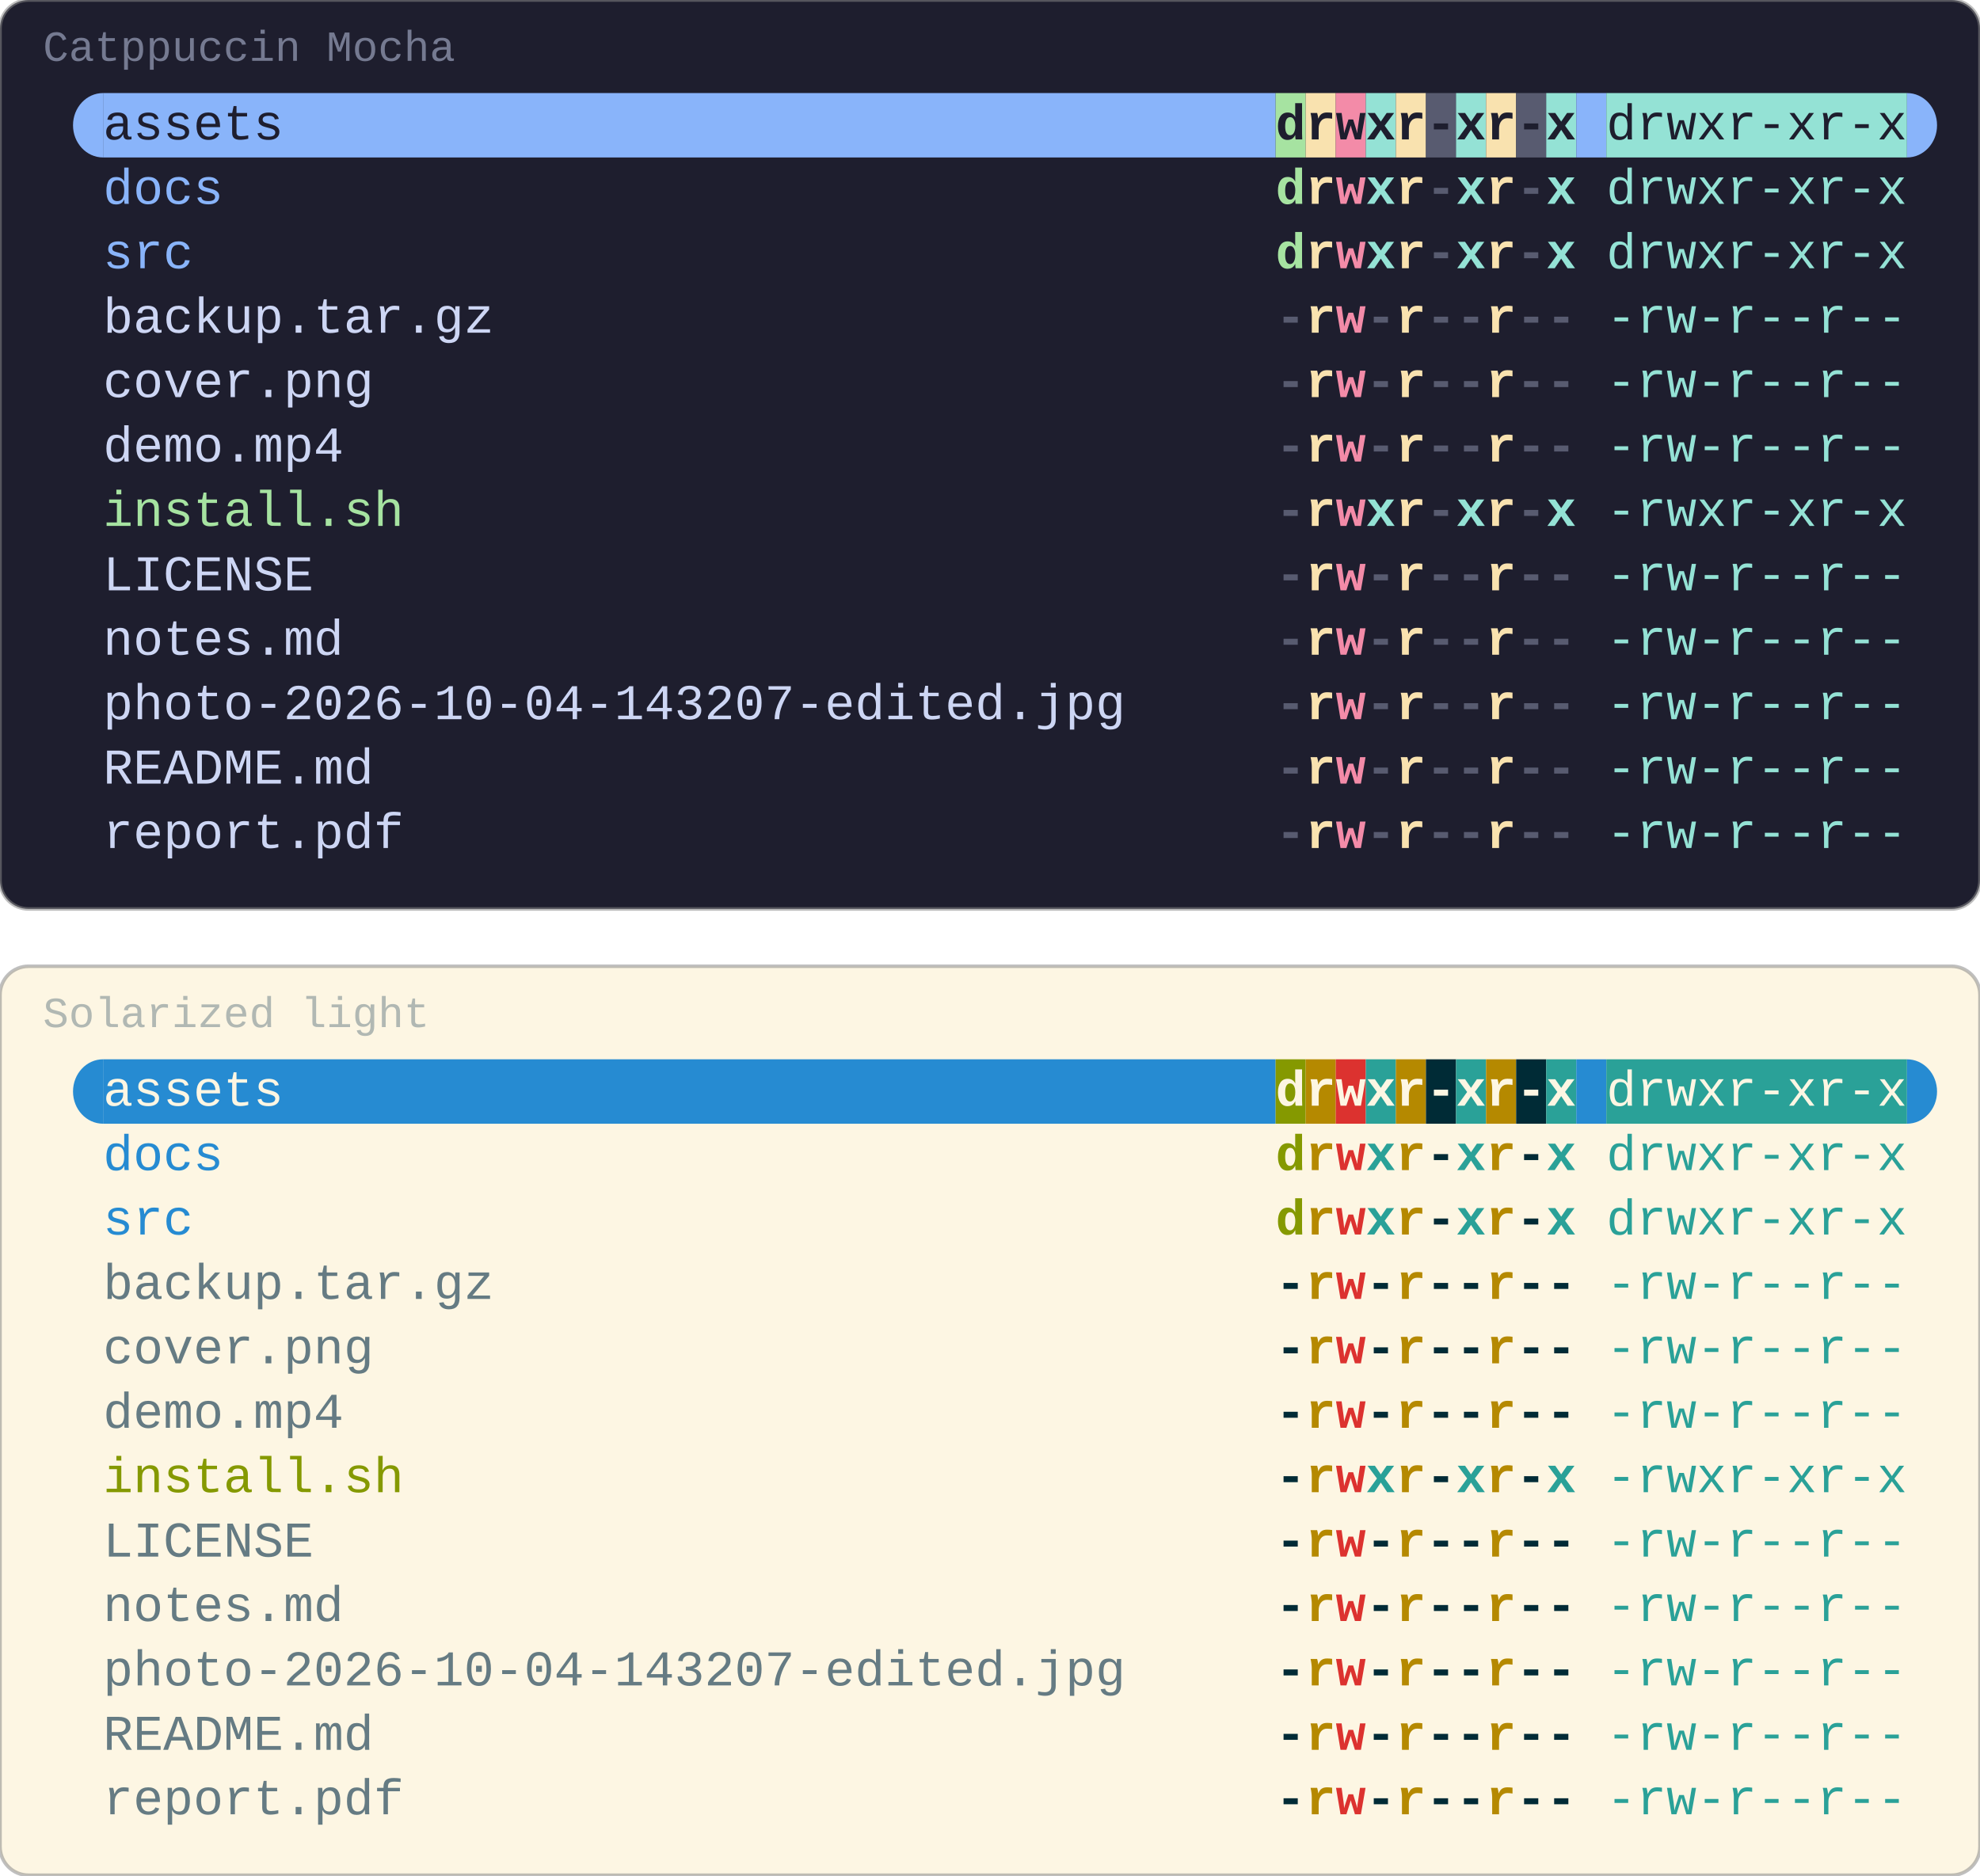
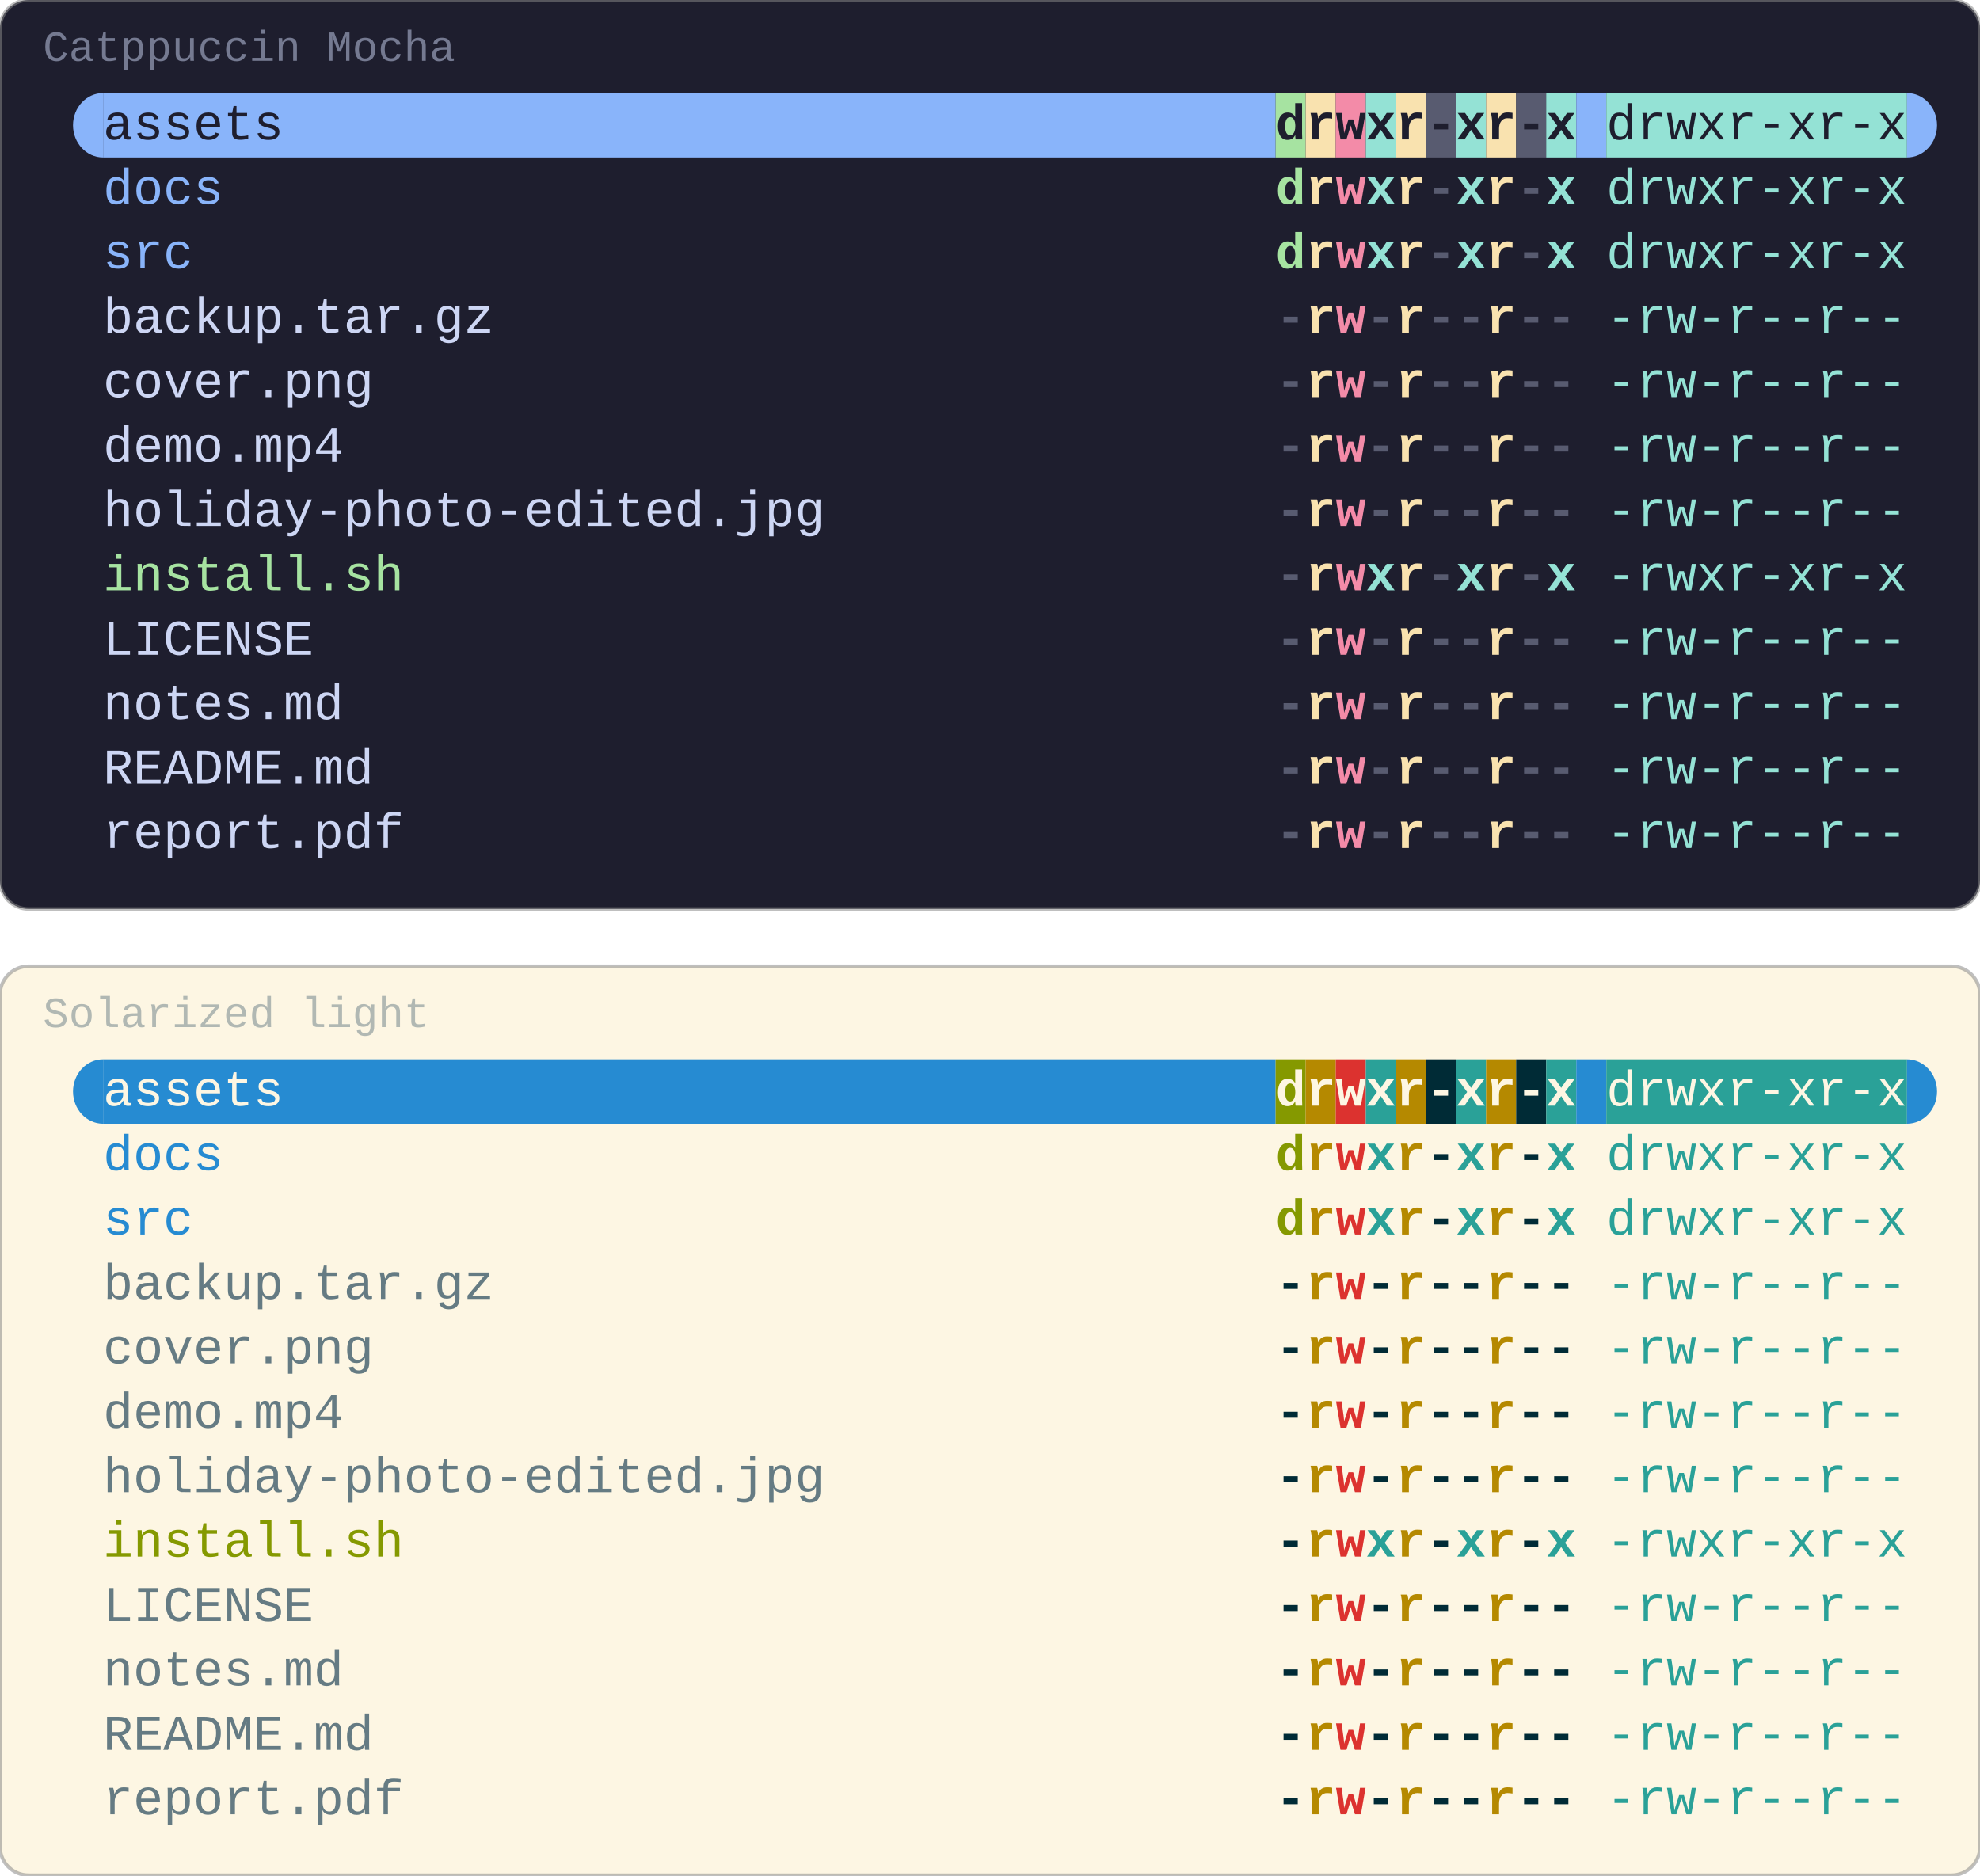
<svg xmlns="http://www.w3.org/2000/svg" width="553.2" height="524" viewBox="0 0 553.2 524" role="img" data-source="482446dbab671741d99e59c2abb3d788eaa327a6aefb0ee56c234a58d6385574" font-family="ui-monospace, SFMono-Regular, Menlo, Consolas, 'Liberation Mono', monospace" font-size="14">
  <g transform="translate(0,0)">
    <rect width="553.2" height="254" rx="8" fill="#1e1e2e" stroke="#8888" stroke-width="1" />
    <text x="12" y="17" font-size="12" fill="#757a91">Catppuccin Mocha</text>
    <path d="M28.8,26 A8.4,9 0 0 0 28.8,44 Z" fill="#89b4fa" />
    <rect x="28.8" y="26" width="327.6" height="18" fill="#89b4fa" />
    <text x="28.8" y="38.96" fill="#1e1e2e">assets</text>
    <rect x="356.4" y="26" width="8.4" height="18" fill="#a6e3a1" />
    <text x="356.4" y="38.96" fill="#1e1e2e" font-weight="bold">d</text>
    <rect x="364.8" y="26" width="8.4" height="18" fill="#f9e2af" />
    <text x="364.8" y="38.96" fill="#1e1e2e" font-weight="bold">r</text>
    <rect x="373.2" y="26" width="8.4" height="18" fill="#f38ba8" />
    <text x="373.2" y="38.96" fill="#1e1e2e" font-weight="bold">w</text>
    <rect x="381.6" y="26" width="8.4" height="18" fill="#94e2d5" />
    <text x="381.6" y="38.96" fill="#1e1e2e" font-weight="bold">x</text>
    <rect x="390" y="26" width="8.4" height="18" fill="#f9e2af" />
    <text x="390" y="38.96" fill="#1e1e2e" font-weight="bold">r</text>
    <rect x="398.4" y="26" width="8.4" height="18" fill="#585b70" />
    <text x="398.4" y="38.96" fill="#1e1e2e" font-weight="bold">-</text>
    <rect x="406.8" y="26" width="8.4" height="18" fill="#94e2d5" />
    <text x="406.8" y="38.96" fill="#1e1e2e" font-weight="bold">x</text>
    <rect x="415.2" y="26" width="8.4" height="18" fill="#f9e2af" />
    <text x="415.2" y="38.96" fill="#1e1e2e" font-weight="bold">r</text>
    <rect x="423.6" y="26" width="8.4" height="18" fill="#585b70" />
    <text x="423.6" y="38.96" fill="#1e1e2e" font-weight="bold">-</text>
    <rect x="432" y="26" width="8.4" height="18" fill="#94e2d5" />
    <text x="432" y="38.96" fill="#1e1e2e" font-weight="bold">x</text>
    <rect x="440.4" y="26" width="8.4" height="18" fill="#89b4fa" />
    <rect x="448.8" y="26" width="84" height="18" fill="#94e2d5" />
    <text x="448.8" y="38.96" fill="#1e1e2e">drwxr-xr-x</text>
    <path d="M532.8,26 A8.4,9 0 0 1 532.8,44 Z" fill="#89b4fa" />
    <text x="28.8" y="56.96" fill="#89b4fa">docs</text>
    <text x="356.4" y="56.96" fill="#a6e3a1" font-weight="bold">d</text>
    <text x="364.8" y="56.96" fill="#f9e2af" font-weight="bold">r</text>
    <text x="373.2" y="56.96" fill="#f38ba8" font-weight="bold">w</text>
    <text x="381.6" y="56.96" fill="#94e2d5" font-weight="bold">x</text>
    <text x="390" y="56.96" fill="#f9e2af" font-weight="bold">r</text>
    <text x="398.4" y="56.96" fill="#585b70" font-weight="bold">-</text>
    <text x="406.8" y="56.96" fill="#94e2d5" font-weight="bold">x</text>
    <text x="415.2" y="56.96" fill="#f9e2af" font-weight="bold">r</text>
    <text x="423.6" y="56.96" fill="#585b70" font-weight="bold">-</text>
    <text x="432" y="56.96" fill="#94e2d5" font-weight="bold">x</text>
    <text x="448.8" y="56.96" fill="#94e2d5">drwxr-xr-x</text>
    <text x="28.8" y="74.96" fill="#89b4fa">src</text>
    <text x="356.4" y="74.96" fill="#a6e3a1" font-weight="bold">d</text>
    <text x="364.8" y="74.96" fill="#f9e2af" font-weight="bold">r</text>
    <text x="373.2" y="74.96" fill="#f38ba8" font-weight="bold">w</text>
    <text x="381.6" y="74.96" fill="#94e2d5" font-weight="bold">x</text>
    <text x="390" y="74.96" fill="#f9e2af" font-weight="bold">r</text>
    <text x="398.4" y="74.96" fill="#585b70" font-weight="bold">-</text>
    <text x="406.8" y="74.96" fill="#94e2d5" font-weight="bold">x</text>
    <text x="415.2" y="74.96" fill="#f9e2af" font-weight="bold">r</text>
    <text x="423.6" y="74.96" fill="#585b70" font-weight="bold">-</text>
    <text x="432" y="74.96" fill="#94e2d5" font-weight="bold">x</text>
    <text x="448.8" y="74.96" fill="#94e2d5">drwxr-xr-x</text>
    <text x="28.8" y="92.96" fill="#cdd6f4">backup.tar.gz</text>
    <text x="356.4" y="92.96" fill="#585b70" font-weight="bold">-</text>
    <text x="364.8" y="92.96" fill="#f9e2af" font-weight="bold">r</text>
    <text x="373.2" y="92.96" fill="#f38ba8" font-weight="bold">w</text>
    <text x="381.6" y="92.96" fill="#585b70" font-weight="bold">-</text>
    <text x="390" y="92.96" fill="#f9e2af" font-weight="bold">r</text>
    <text x="398.4" y="92.96" fill="#585b70" font-weight="bold">--</text>
    <text x="415.2" y="92.96" fill="#f9e2af" font-weight="bold">r</text>
    <text x="423.6" y="92.96" fill="#585b70" font-weight="bold">--</text>
    <text x="448.8" y="92.96" fill="#94e2d5">-rw-r--r--</text>
    <text x="28.8" y="110.96" fill="#cdd6f4">cover.png</text>
    <text x="356.4" y="110.96" fill="#585b70" font-weight="bold">-</text>
    <text x="364.8" y="110.96" fill="#f9e2af" font-weight="bold">r</text>
    <text x="373.2" y="110.96" fill="#f38ba8" font-weight="bold">w</text>
    <text x="381.6" y="110.96" fill="#585b70" font-weight="bold">-</text>
    <text x="390" y="110.96" fill="#f9e2af" font-weight="bold">r</text>
    <text x="398.4" y="110.96" fill="#585b70" font-weight="bold">--</text>
    <text x="415.2" y="110.96" fill="#f9e2af" font-weight="bold">r</text>
    <text x="423.6" y="110.96" fill="#585b70" font-weight="bold">--</text>
    <text x="448.8" y="110.96" fill="#94e2d5">-rw-r--r--</text>
    <text x="28.8" y="128.96" fill="#cdd6f4">demo.mp4</text>
    <text x="356.4" y="128.96" fill="#585b70" font-weight="bold">-</text>
    <text x="364.8" y="128.96" fill="#f9e2af" font-weight="bold">r</text>
    <text x="373.2" y="128.96" fill="#f38ba8" font-weight="bold">w</text>
    <text x="381.6" y="128.96" fill="#585b70" font-weight="bold">-</text>
    <text x="390" y="128.96" fill="#f9e2af" font-weight="bold">r</text>
    <text x="398.4" y="128.96" fill="#585b70" font-weight="bold">--</text>
    <text x="415.2" y="128.96" fill="#f9e2af" font-weight="bold">r</text>
    <text x="423.6" y="128.96" fill="#585b70" font-weight="bold">--</text>
    <text x="448.8" y="128.96" fill="#94e2d5">-rw-r--r--</text>
-     <text x="28.8" y="146.96" fill="#a6e3a1">install.sh</text>
+     <text x="28.8" y="146.96" fill="#cdd6f4">holiday-photo-edited.jpg</text>
    <text x="356.4" y="146.96" fill="#585b70" font-weight="bold">-</text>
    <text x="364.8" y="146.96" fill="#f9e2af" font-weight="bold">r</text>
    <text x="373.2" y="146.96" fill="#f38ba8" font-weight="bold">w</text>
-     <text x="381.6" y="146.96" fill="#94e2d5" font-weight="bold">x</text>
+     <text x="381.6" y="146.96" fill="#585b70" font-weight="bold">-</text>
    <text x="390" y="146.96" fill="#f9e2af" font-weight="bold">r</text>
-     <text x="398.4" y="146.96" fill="#585b70" font-weight="bold">-</text>
-     <text x="406.8" y="146.96" fill="#94e2d5" font-weight="bold">x</text>
+     <text x="398.4" y="146.96" fill="#585b70" font-weight="bold">--</text>
    <text x="415.2" y="146.96" fill="#f9e2af" font-weight="bold">r</text>
-     <text x="423.6" y="146.96" fill="#585b70" font-weight="bold">-</text>
-     <text x="432" y="146.96" fill="#94e2d5" font-weight="bold">x</text>
-     <text x="448.8" y="146.96" fill="#94e2d5">-rwxr-xr-x</text>
-     <text x="28.8" y="164.96" fill="#cdd6f4">LICENSE</text>
+     <text x="423.6" y="146.96" fill="#585b70" font-weight="bold">--</text>
+     <text x="448.8" y="146.96" fill="#94e2d5">-rw-r--r--</text>
+     <text x="28.8" y="164.96" fill="#a6e3a1">install.sh</text>
    <text x="356.4" y="164.96" fill="#585b70" font-weight="bold">-</text>
    <text x="364.8" y="164.96" fill="#f9e2af" font-weight="bold">r</text>
    <text x="373.2" y="164.96" fill="#f38ba8" font-weight="bold">w</text>
-     <text x="381.6" y="164.96" fill="#585b70" font-weight="bold">-</text>
+     <text x="381.6" y="164.96" fill="#94e2d5" font-weight="bold">x</text>
    <text x="390" y="164.96" fill="#f9e2af" font-weight="bold">r</text>
-     <text x="398.4" y="164.96" fill="#585b70" font-weight="bold">--</text>
+     <text x="398.4" y="164.96" fill="#585b70" font-weight="bold">-</text>
+     <text x="406.8" y="164.96" fill="#94e2d5" font-weight="bold">x</text>
    <text x="415.2" y="164.96" fill="#f9e2af" font-weight="bold">r</text>
-     <text x="423.6" y="164.96" fill="#585b70" font-weight="bold">--</text>
-     <text x="448.8" y="164.96" fill="#94e2d5">-rw-r--r--</text>
-     <text x="28.8" y="182.96" fill="#cdd6f4">notes.md</text>
+     <text x="423.6" y="164.96" fill="#585b70" font-weight="bold">-</text>
+     <text x="432" y="164.96" fill="#94e2d5" font-weight="bold">x</text>
+     <text x="448.8" y="164.96" fill="#94e2d5">-rwxr-xr-x</text>
+     <text x="28.8" y="182.96" fill="#cdd6f4">LICENSE</text>
    <text x="356.4" y="182.96" fill="#585b70" font-weight="bold">-</text>
    <text x="364.8" y="182.96" fill="#f9e2af" font-weight="bold">r</text>
    <text x="373.2" y="182.96" fill="#f38ba8" font-weight="bold">w</text>
    <text x="381.6" y="182.96" fill="#585b70" font-weight="bold">-</text>
    <text x="390" y="182.96" fill="#f9e2af" font-weight="bold">r</text>
    <text x="398.4" y="182.96" fill="#585b70" font-weight="bold">--</text>
    <text x="415.2" y="182.96" fill="#f9e2af" font-weight="bold">r</text>
    <text x="423.6" y="182.96" fill="#585b70" font-weight="bold">--</text>
    <text x="448.8" y="182.96" fill="#94e2d5">-rw-r--r--</text>
-     <text x="28.8" y="200.96" fill="#cdd6f4">photo-2026-10-04-143207-edited.jpg</text>
+     <text x="28.8" y="200.96" fill="#cdd6f4">notes.md</text>
    <text x="356.4" y="200.96" fill="#585b70" font-weight="bold">-</text>
    <text x="364.8" y="200.96" fill="#f9e2af" font-weight="bold">r</text>
    <text x="373.2" y="200.96" fill="#f38ba8" font-weight="bold">w</text>
    <text x="381.6" y="200.96" fill="#585b70" font-weight="bold">-</text>
    <text x="390" y="200.96" fill="#f9e2af" font-weight="bold">r</text>
    <text x="398.4" y="200.96" fill="#585b70" font-weight="bold">--</text>
    <text x="415.2" y="200.96" fill="#f9e2af" font-weight="bold">r</text>
    <text x="423.6" y="200.96" fill="#585b70" font-weight="bold">--</text>
    <text x="448.8" y="200.96" fill="#94e2d5">-rw-r--r--</text>
    <text x="28.8" y="218.96" fill="#cdd6f4">README.md</text>
    <text x="356.4" y="218.96" fill="#585b70" font-weight="bold">-</text>
    <text x="364.8" y="218.96" fill="#f9e2af" font-weight="bold">r</text>
    <text x="373.2" y="218.96" fill="#f38ba8" font-weight="bold">w</text>
    <text x="381.6" y="218.96" fill="#585b70" font-weight="bold">-</text>
    <text x="390" y="218.96" fill="#f9e2af" font-weight="bold">r</text>
    <text x="398.4" y="218.96" fill="#585b70" font-weight="bold">--</text>
    <text x="415.2" y="218.96" fill="#f9e2af" font-weight="bold">r</text>
    <text x="423.6" y="218.96" fill="#585b70" font-weight="bold">--</text>
    <text x="448.8" y="218.96" fill="#94e2d5">-rw-r--r--</text>
    <text x="28.8" y="236.96" fill="#cdd6f4">report.pdf</text>
    <text x="356.4" y="236.96" fill="#585b70" font-weight="bold">-</text>
    <text x="364.8" y="236.96" fill="#f9e2af" font-weight="bold">r</text>
    <text x="373.2" y="236.96" fill="#f38ba8" font-weight="bold">w</text>
    <text x="381.6" y="236.96" fill="#585b70" font-weight="bold">-</text>
    <text x="390" y="236.96" fill="#f9e2af" font-weight="bold">r</text>
    <text x="398.4" y="236.96" fill="#585b70" font-weight="bold">--</text>
    <text x="415.2" y="236.96" fill="#f9e2af" font-weight="bold">r</text>
    <text x="423.6" y="236.96" fill="#585b70" font-weight="bold">--</text>
    <text x="448.8" y="236.96" fill="#94e2d5">-rw-r--r--</text>
  </g>
  <g transform="translate(0,270)">
    <rect width="553.2" height="254" rx="8" fill="#fdf6e3" stroke="#8888" stroke-width="1" />
    <text x="12" y="17" font-size="12" fill="#b1b8b3">Solarized light</text>
    <path d="M28.8,26 A8.4,9 0 0 0 28.8,44 Z" fill="#268bd2" />
    <rect x="28.8" y="26" width="327.6" height="18" fill="#268bd2" />
    <text x="28.8" y="38.96" fill="#fdf6e3">assets</text>
    <rect x="356.4" y="26" width="8.4" height="18" fill="#859900" />
    <text x="356.4" y="38.96" fill="#fdf6e3" font-weight="bold">d</text>
    <rect x="364.8" y="26" width="8.4" height="18" fill="#b58900" />
    <text x="364.8" y="38.96" fill="#fdf6e3" font-weight="bold">r</text>
    <rect x="373.2" y="26" width="8.4" height="18" fill="#dc322f" />
    <text x="373.2" y="38.96" fill="#fdf6e3" font-weight="bold">w</text>
    <rect x="381.6" y="26" width="8.4" height="18" fill="#2aa198" />
    <text x="381.6" y="38.96" fill="#fdf6e3" font-weight="bold">x</text>
    <rect x="390" y="26" width="8.4" height="18" fill="#b58900" />
    <text x="390" y="38.96" fill="#fdf6e3" font-weight="bold">r</text>
    <rect x="398.4" y="26" width="8.4" height="18" fill="#002b36" />
    <text x="398.4" y="38.96" fill="#fdf6e3" font-weight="bold">-</text>
    <rect x="406.8" y="26" width="8.4" height="18" fill="#2aa198" />
    <text x="406.8" y="38.96" fill="#fdf6e3" font-weight="bold">x</text>
    <rect x="415.2" y="26" width="8.4" height="18" fill="#b58900" />
    <text x="415.2" y="38.96" fill="#fdf6e3" font-weight="bold">r</text>
    <rect x="423.6" y="26" width="8.4" height="18" fill="#002b36" />
    <text x="423.6" y="38.96" fill="#fdf6e3" font-weight="bold">-</text>
    <rect x="432" y="26" width="8.4" height="18" fill="#2aa198" />
    <text x="432" y="38.96" fill="#fdf6e3" font-weight="bold">x</text>
    <rect x="440.4" y="26" width="8.4" height="18" fill="#268bd2" />
    <rect x="448.8" y="26" width="84" height="18" fill="#2aa198" />
    <text x="448.8" y="38.96" fill="#fdf6e3">drwxr-xr-x</text>
    <path d="M532.8,26 A8.4,9 0 0 1 532.8,44 Z" fill="#268bd2" />
    <text x="28.8" y="56.96" fill="#268bd2">docs</text>
    <text x="356.4" y="56.96" fill="#859900" font-weight="bold">d</text>
    <text x="364.8" y="56.96" fill="#b58900" font-weight="bold">r</text>
    <text x="373.2" y="56.96" fill="#dc322f" font-weight="bold">w</text>
    <text x="381.6" y="56.96" fill="#2aa198" font-weight="bold">x</text>
    <text x="390" y="56.96" fill="#b58900" font-weight="bold">r</text>
    <text x="398.4" y="56.96" fill="#002b36" font-weight="bold">-</text>
    <text x="406.8" y="56.96" fill="#2aa198" font-weight="bold">x</text>
    <text x="415.2" y="56.96" fill="#b58900" font-weight="bold">r</text>
    <text x="423.6" y="56.96" fill="#002b36" font-weight="bold">-</text>
    <text x="432" y="56.96" fill="#2aa198" font-weight="bold">x</text>
    <text x="448.8" y="56.96" fill="#2aa198">drwxr-xr-x</text>
    <text x="28.8" y="74.96" fill="#268bd2">src</text>
    <text x="356.4" y="74.96" fill="#859900" font-weight="bold">d</text>
    <text x="364.8" y="74.96" fill="#b58900" font-weight="bold">r</text>
    <text x="373.2" y="74.96" fill="#dc322f" font-weight="bold">w</text>
    <text x="381.6" y="74.96" fill="#2aa198" font-weight="bold">x</text>
    <text x="390" y="74.96" fill="#b58900" font-weight="bold">r</text>
    <text x="398.4" y="74.96" fill="#002b36" font-weight="bold">-</text>
    <text x="406.8" y="74.96" fill="#2aa198" font-weight="bold">x</text>
    <text x="415.2" y="74.96" fill="#b58900" font-weight="bold">r</text>
    <text x="423.6" y="74.96" fill="#002b36" font-weight="bold">-</text>
    <text x="432" y="74.96" fill="#2aa198" font-weight="bold">x</text>
    <text x="448.8" y="74.96" fill="#2aa198">drwxr-xr-x</text>
    <text x="28.8" y="92.96" fill="#657b83">backup.tar.gz</text>
    <text x="356.4" y="92.96" fill="#002b36" font-weight="bold">-</text>
    <text x="364.8" y="92.96" fill="#b58900" font-weight="bold">r</text>
    <text x="373.2" y="92.96" fill="#dc322f" font-weight="bold">w</text>
    <text x="381.6" y="92.96" fill="#002b36" font-weight="bold">-</text>
    <text x="390" y="92.96" fill="#b58900" font-weight="bold">r</text>
    <text x="398.4" y="92.96" fill="#002b36" font-weight="bold">--</text>
    <text x="415.2" y="92.96" fill="#b58900" font-weight="bold">r</text>
    <text x="423.6" y="92.96" fill="#002b36" font-weight="bold">--</text>
    <text x="448.8" y="92.96" fill="#2aa198">-rw-r--r--</text>
    <text x="28.8" y="110.96" fill="#657b83">cover.png</text>
    <text x="356.4" y="110.96" fill="#002b36" font-weight="bold">-</text>
    <text x="364.8" y="110.96" fill="#b58900" font-weight="bold">r</text>
    <text x="373.2" y="110.96" fill="#dc322f" font-weight="bold">w</text>
    <text x="381.6" y="110.96" fill="#002b36" font-weight="bold">-</text>
    <text x="390" y="110.96" fill="#b58900" font-weight="bold">r</text>
    <text x="398.4" y="110.96" fill="#002b36" font-weight="bold">--</text>
    <text x="415.2" y="110.96" fill="#b58900" font-weight="bold">r</text>
    <text x="423.6" y="110.96" fill="#002b36" font-weight="bold">--</text>
    <text x="448.8" y="110.96" fill="#2aa198">-rw-r--r--</text>
    <text x="28.8" y="128.96" fill="#657b83">demo.mp4</text>
    <text x="356.4" y="128.96" fill="#002b36" font-weight="bold">-</text>
    <text x="364.8" y="128.96" fill="#b58900" font-weight="bold">r</text>
    <text x="373.2" y="128.96" fill="#dc322f" font-weight="bold">w</text>
    <text x="381.6" y="128.96" fill="#002b36" font-weight="bold">-</text>
    <text x="390" y="128.96" fill="#b58900" font-weight="bold">r</text>
    <text x="398.4" y="128.96" fill="#002b36" font-weight="bold">--</text>
    <text x="415.2" y="128.96" fill="#b58900" font-weight="bold">r</text>
    <text x="423.6" y="128.96" fill="#002b36" font-weight="bold">--</text>
    <text x="448.8" y="128.96" fill="#2aa198">-rw-r--r--</text>
-     <text x="28.8" y="146.96" fill="#859900">install.sh</text>
+     <text x="28.8" y="146.96" fill="#657b83">holiday-photo-edited.jpg</text>
    <text x="356.4" y="146.96" fill="#002b36" font-weight="bold">-</text>
    <text x="364.8" y="146.96" fill="#b58900" font-weight="bold">r</text>
    <text x="373.2" y="146.96" fill="#dc322f" font-weight="bold">w</text>
-     <text x="381.6" y="146.96" fill="#2aa198" font-weight="bold">x</text>
+     <text x="381.6" y="146.96" fill="#002b36" font-weight="bold">-</text>
    <text x="390" y="146.96" fill="#b58900" font-weight="bold">r</text>
-     <text x="398.4" y="146.96" fill="#002b36" font-weight="bold">-</text>
-     <text x="406.8" y="146.96" fill="#2aa198" font-weight="bold">x</text>
+     <text x="398.4" y="146.96" fill="#002b36" font-weight="bold">--</text>
    <text x="415.2" y="146.96" fill="#b58900" font-weight="bold">r</text>
-     <text x="423.6" y="146.96" fill="#002b36" font-weight="bold">-</text>
-     <text x="432" y="146.96" fill="#2aa198" font-weight="bold">x</text>
-     <text x="448.8" y="146.96" fill="#2aa198">-rwxr-xr-x</text>
-     <text x="28.8" y="164.96" fill="#657b83">LICENSE</text>
+     <text x="423.6" y="146.96" fill="#002b36" font-weight="bold">--</text>
+     <text x="448.8" y="146.96" fill="#2aa198">-rw-r--r--</text>
+     <text x="28.8" y="164.96" fill="#859900">install.sh</text>
    <text x="356.4" y="164.96" fill="#002b36" font-weight="bold">-</text>
    <text x="364.8" y="164.96" fill="#b58900" font-weight="bold">r</text>
    <text x="373.2" y="164.96" fill="#dc322f" font-weight="bold">w</text>
-     <text x="381.6" y="164.96" fill="#002b36" font-weight="bold">-</text>
+     <text x="381.6" y="164.96" fill="#2aa198" font-weight="bold">x</text>
    <text x="390" y="164.96" fill="#b58900" font-weight="bold">r</text>
-     <text x="398.4" y="164.96" fill="#002b36" font-weight="bold">--</text>
+     <text x="398.4" y="164.96" fill="#002b36" font-weight="bold">-</text>
+     <text x="406.8" y="164.96" fill="#2aa198" font-weight="bold">x</text>
    <text x="415.2" y="164.96" fill="#b58900" font-weight="bold">r</text>
-     <text x="423.6" y="164.96" fill="#002b36" font-weight="bold">--</text>
-     <text x="448.8" y="164.96" fill="#2aa198">-rw-r--r--</text>
-     <text x="28.8" y="182.96" fill="#657b83">notes.md</text>
+     <text x="423.6" y="164.96" fill="#002b36" font-weight="bold">-</text>
+     <text x="432" y="164.96" fill="#2aa198" font-weight="bold">x</text>
+     <text x="448.8" y="164.96" fill="#2aa198">-rwxr-xr-x</text>
+     <text x="28.8" y="182.96" fill="#657b83">LICENSE</text>
    <text x="356.4" y="182.96" fill="#002b36" font-weight="bold">-</text>
    <text x="364.8" y="182.96" fill="#b58900" font-weight="bold">r</text>
    <text x="373.2" y="182.96" fill="#dc322f" font-weight="bold">w</text>
    <text x="381.6" y="182.96" fill="#002b36" font-weight="bold">-</text>
    <text x="390" y="182.96" fill="#b58900" font-weight="bold">r</text>
    <text x="398.4" y="182.96" fill="#002b36" font-weight="bold">--</text>
    <text x="415.2" y="182.96" fill="#b58900" font-weight="bold">r</text>
    <text x="423.6" y="182.96" fill="#002b36" font-weight="bold">--</text>
    <text x="448.8" y="182.96" fill="#2aa198">-rw-r--r--</text>
-     <text x="28.8" y="200.96" fill="#657b83">photo-2026-10-04-143207-edited.jpg</text>
+     <text x="28.8" y="200.96" fill="#657b83">notes.md</text>
    <text x="356.4" y="200.96" fill="#002b36" font-weight="bold">-</text>
    <text x="364.8" y="200.96" fill="#b58900" font-weight="bold">r</text>
    <text x="373.2" y="200.96" fill="#dc322f" font-weight="bold">w</text>
    <text x="381.6" y="200.96" fill="#002b36" font-weight="bold">-</text>
    <text x="390" y="200.96" fill="#b58900" font-weight="bold">r</text>
    <text x="398.4" y="200.96" fill="#002b36" font-weight="bold">--</text>
    <text x="415.2" y="200.96" fill="#b58900" font-weight="bold">r</text>
    <text x="423.6" y="200.96" fill="#002b36" font-weight="bold">--</text>
    <text x="448.8" y="200.96" fill="#2aa198">-rw-r--r--</text>
    <text x="28.8" y="218.96" fill="#657b83">README.md</text>
    <text x="356.4" y="218.96" fill="#002b36" font-weight="bold">-</text>
    <text x="364.8" y="218.96" fill="#b58900" font-weight="bold">r</text>
    <text x="373.2" y="218.96" fill="#dc322f" font-weight="bold">w</text>
    <text x="381.6" y="218.96" fill="#002b36" font-weight="bold">-</text>
    <text x="390" y="218.96" fill="#b58900" font-weight="bold">r</text>
    <text x="398.4" y="218.96" fill="#002b36" font-weight="bold">--</text>
    <text x="415.2" y="218.96" fill="#b58900" font-weight="bold">r</text>
    <text x="423.6" y="218.96" fill="#002b36" font-weight="bold">--</text>
    <text x="448.8" y="218.96" fill="#2aa198">-rw-r--r--</text>
    <text x="28.8" y="236.96" fill="#657b83">report.pdf</text>
    <text x="356.4" y="236.96" fill="#002b36" font-weight="bold">-</text>
    <text x="364.8" y="236.96" fill="#b58900" font-weight="bold">r</text>
    <text x="373.2" y="236.96" fill="#dc322f" font-weight="bold">w</text>
    <text x="381.6" y="236.96" fill="#002b36" font-weight="bold">-</text>
    <text x="390" y="236.96" fill="#b58900" font-weight="bold">r</text>
    <text x="398.4" y="236.96" fill="#002b36" font-weight="bold">--</text>
    <text x="415.2" y="236.96" fill="#b58900" font-weight="bold">r</text>
    <text x="423.6" y="236.96" fill="#002b36" font-weight="bold">--</text>
    <text x="448.8" y="236.96" fill="#2aa198">-rw-r--r--</text>
  </g>
</svg>
